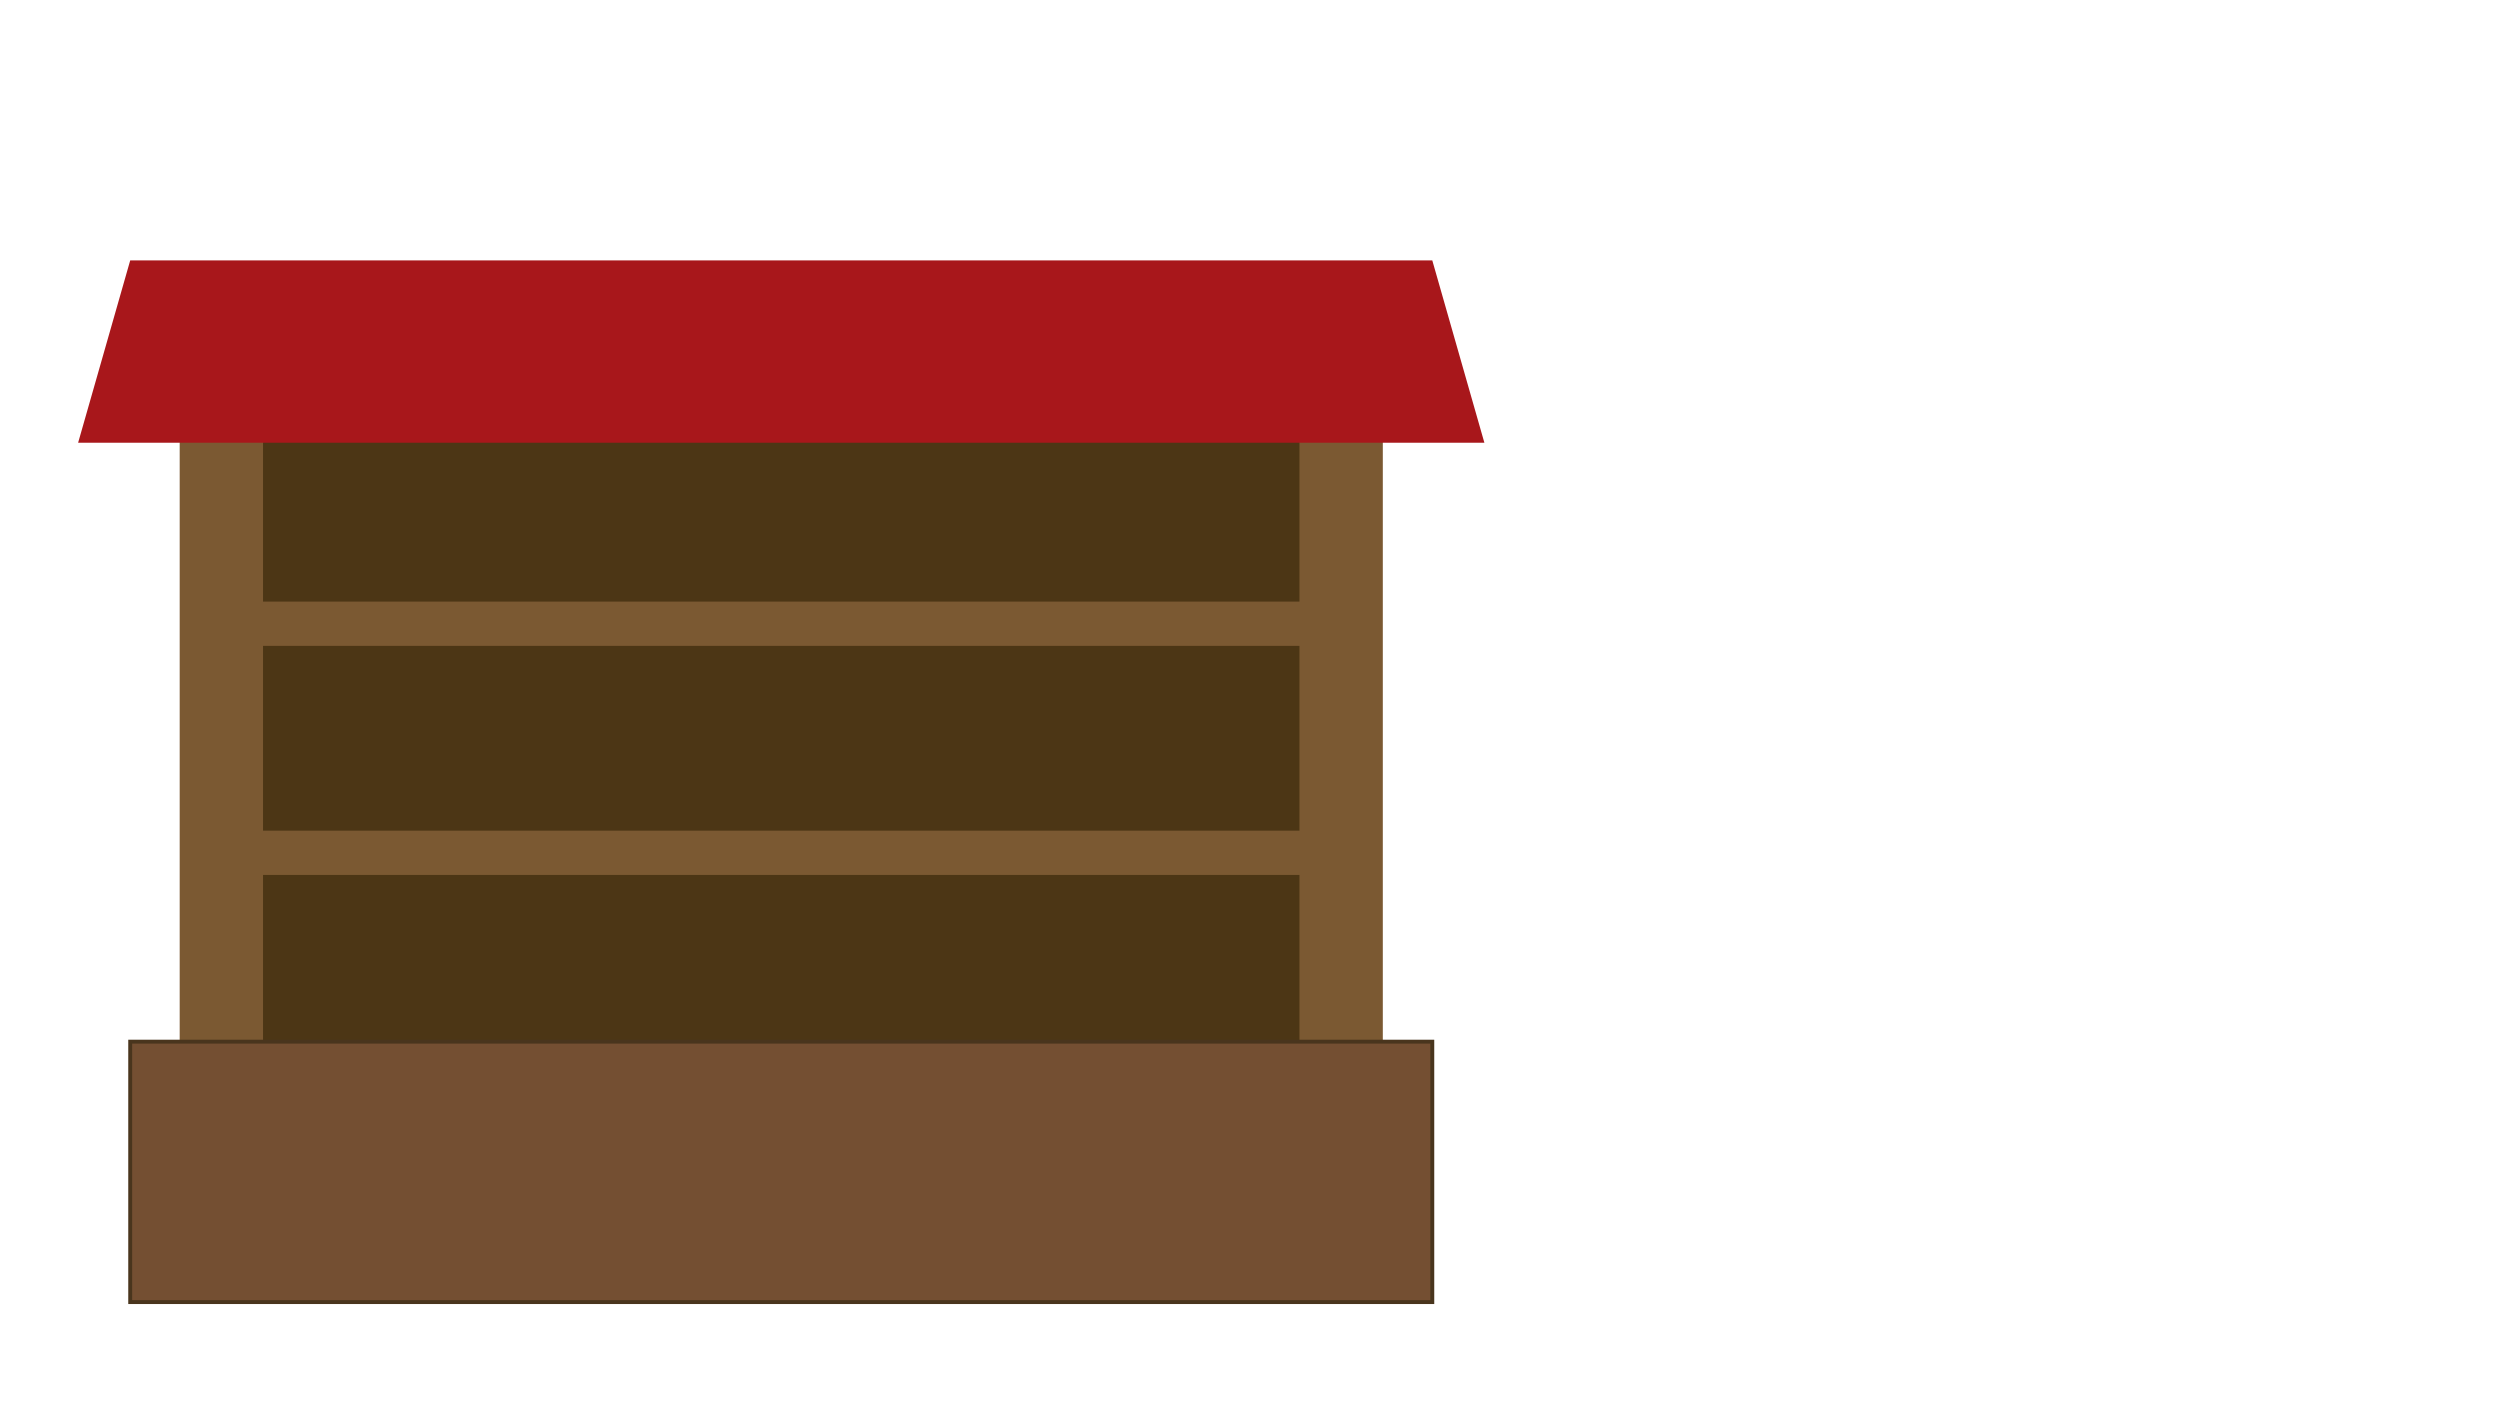
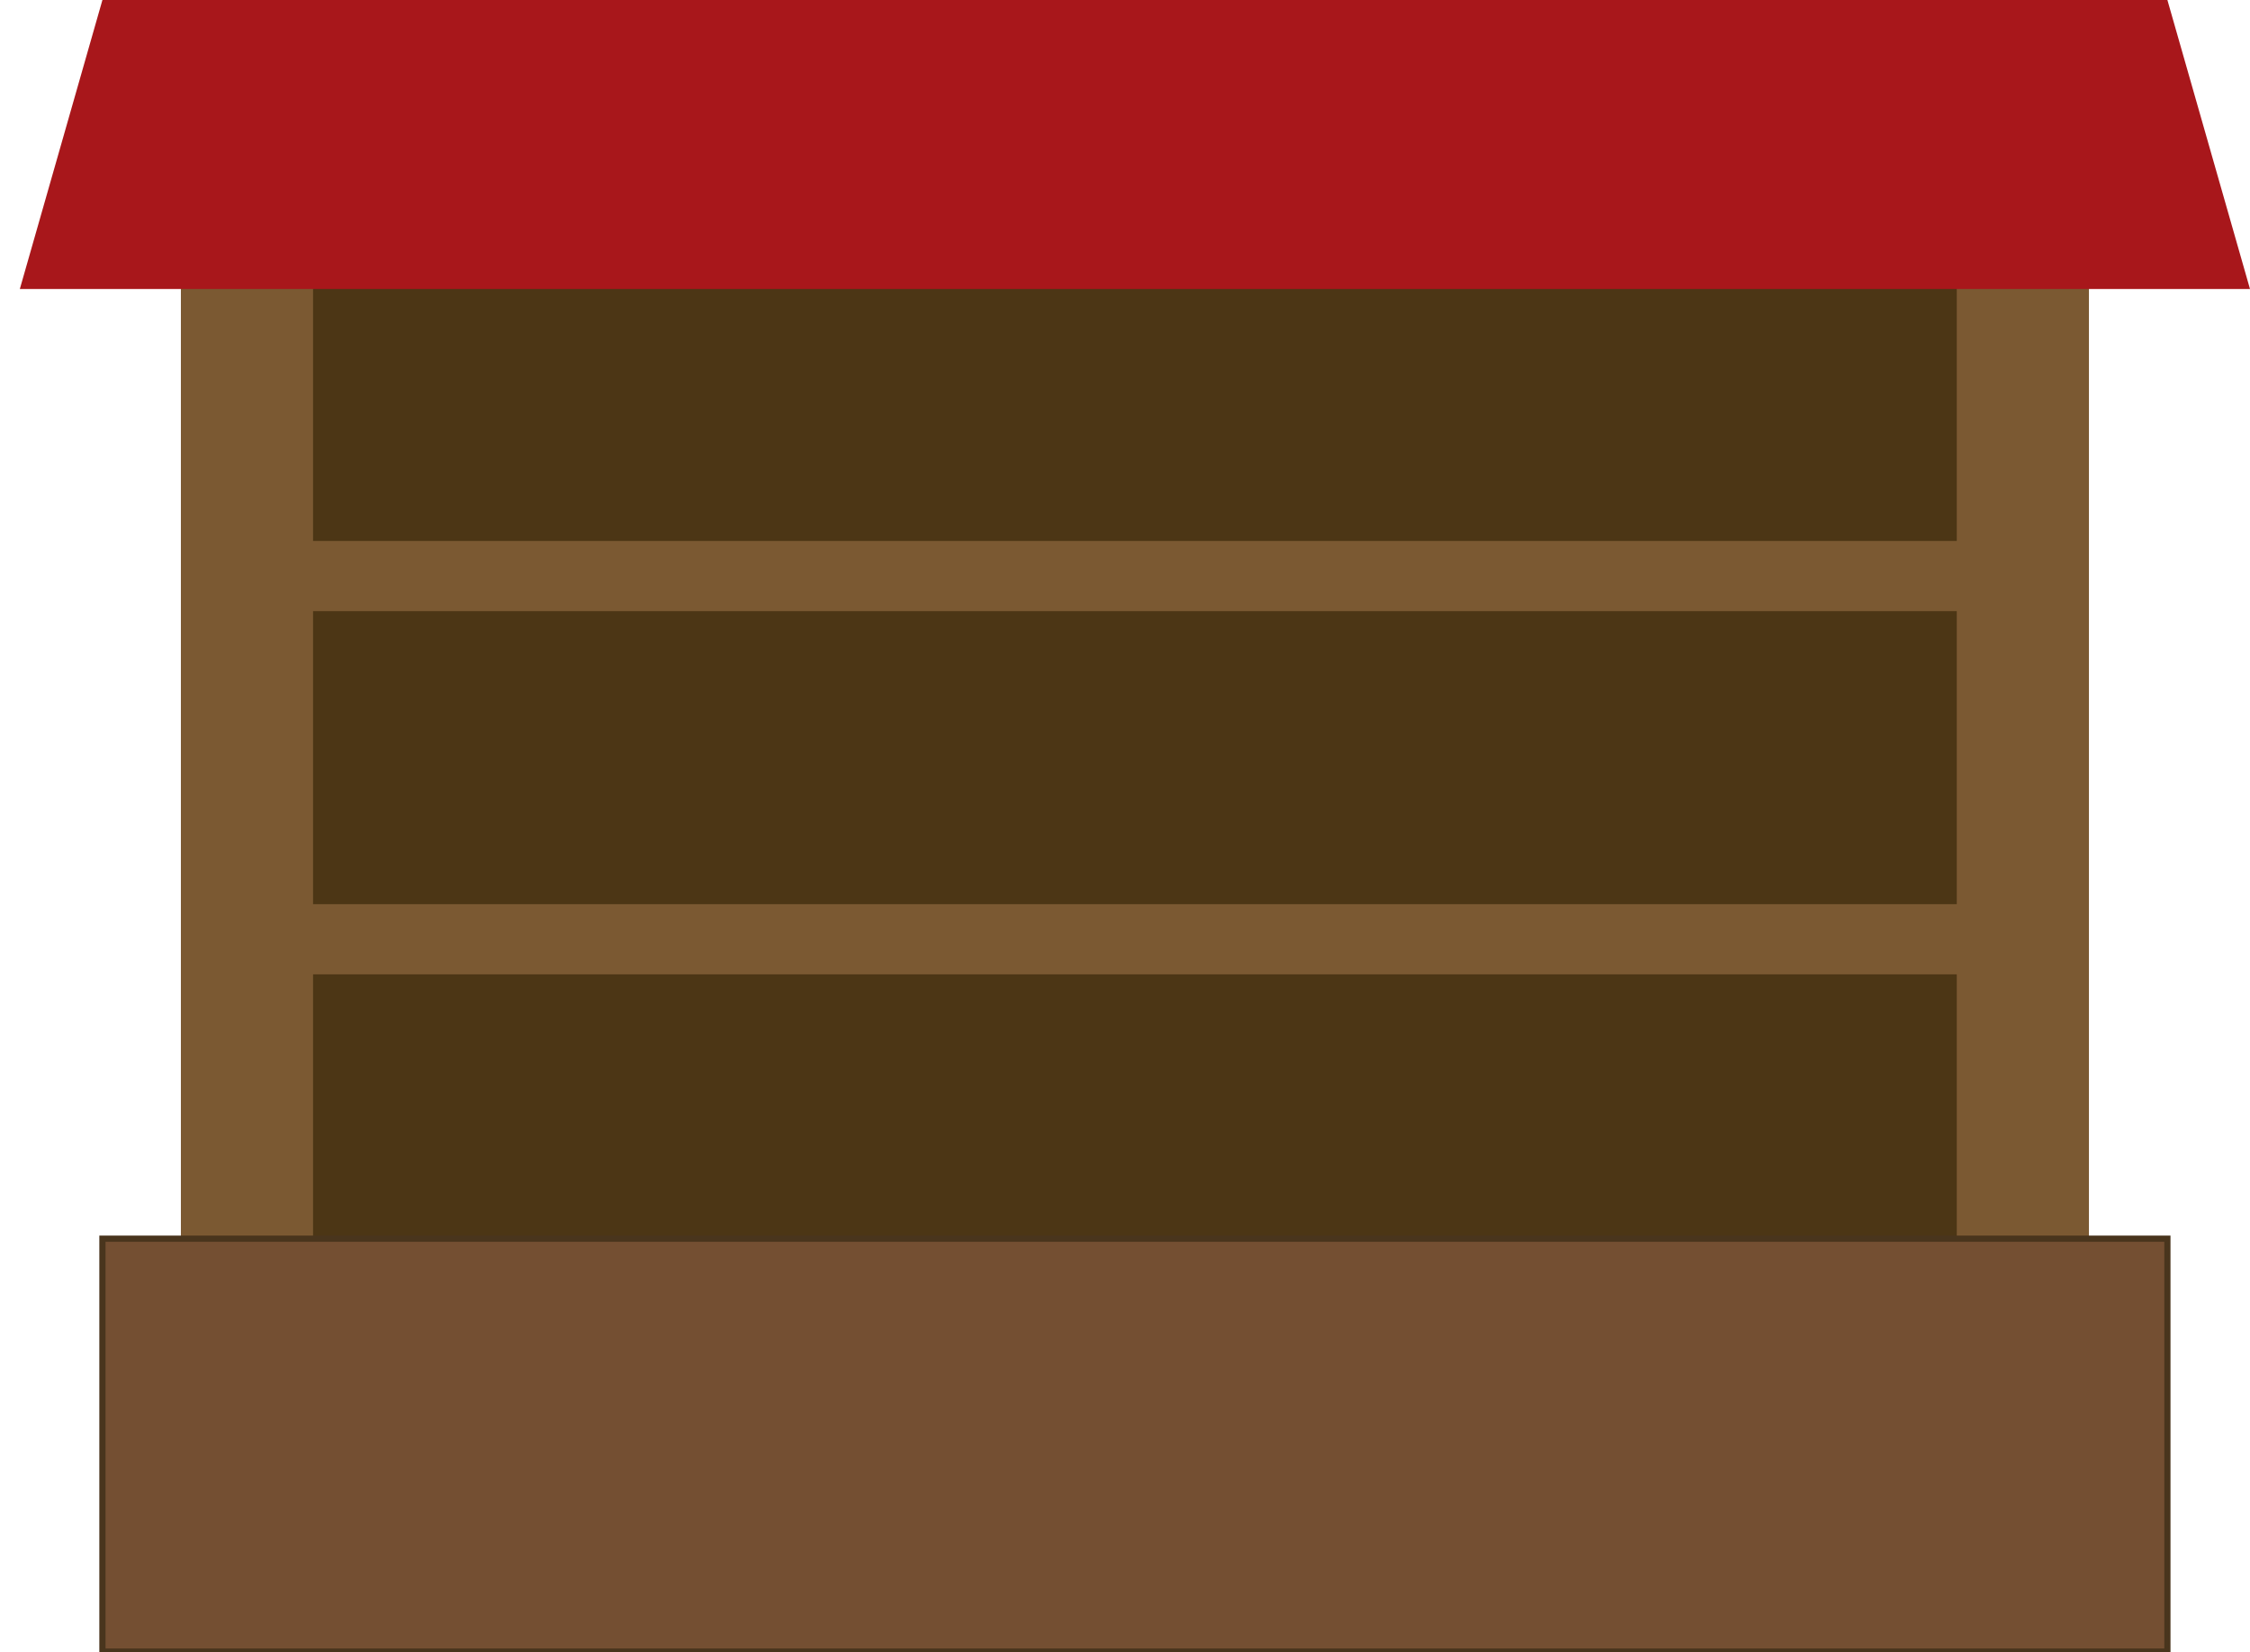
- <svg xmlns="http://www.w3.org/2000/svg" version="1.1" x="0px" y="0px" viewBox="0 0 1920 1080" style="enable-background:new 0 0 1920 1080;" xml:space="preserve">
+ <svg xmlns="http://www.w3.org/2000/svg" version="1.1" x="0px" y="0px" viewBox="0 0 1089.6 800" style="enable-background:new 0 0 1089.6 800;" xml:space="preserve">
  <style type="text/css">
	.st0{display:none;}
	.st1{display:inline;fill:#67C5D3;}
	.st2{fill:#4C3615;}
	.st3{fill:#7B5932;stroke:#7B5932;stroke-width:4;stroke-miterlimit:10;}
	.st4{fill:#744F32;stroke:#49351D;stroke-width:3;stroke-miterlimit:10;}
	.st5{fill:#A8171B;}
	.st6{display:inline;fill:#9EADBC;stroke:#477FAE;stroke-width:3;stroke-miterlimit:10;}
</style>
  <g id="Capa_4" class="st0">
-     <rect class="st1" width="1920" height="1080" />
+     <rect x="-50.4" y="-200" class="st1" width="1920" height="1080" />
  </g>
  <g id="Capa_2">
    <g id="Capa_3">
-       <rect x="152.1" y="283.1" class="st2" width="870.3" height="544.7" />
+       <rect x="101.7" y="83.1" class="st2" width="870.3" height="544.7" />
    </g>
-     <rect x="140" y="300" class="st3" width="60" height="613.9" />
-     <rect x="1000" y="300" class="st3" width="60" height="613.9" />
-     <rect x="100" y="800" class="st4" width="1000" height="200" />
-     <polygon class="st5" points="60,340 1140,340 1100,200 100,200  " />
-     <rect x="595.4" y="235.4" transform="matrix(-1.836970e-16 1 -1 -1.836970e-16 1265.435 44.5652)" class="st3" width="30" height="839.1" />
-     <rect x="574.6" y="59.4" transform="matrix(-1.836970e-16 1 -1 -1.836970e-16 1068.565 -110.5652)" class="st3" width="30" height="839.1" />
+     <rect x="89.6" y="100" class="st3" width="60" height="613.9" />
+     <rect x="949.6" y="100" class="st3" width="60" height="613.9" />
+     <rect x="49.6" y="600" class="st4" width="1000" height="200" />
+     <polygon class="st5" points="9.6,140 1089.6,140 1049.6,0 49.6,0  " />
+     <rect x="545" y="35.4" transform="matrix(-1.836970e-16 1 -1 -1.836970e-16 1015.043 -105.0435)" class="st3" width="30" height="839.1" />
+     <rect x="524.2" y="-140.6" transform="matrix(-1.836970e-16 1 -1 -1.836970e-16 818.1739 -260.1739)" class="st3" width="30" height="839.1" />
  </g>
  <g id="Capa_1" class="st0">
-     <rect y="1000" class="st6" width="1920" height="80" />
+     <rect x="-50.4" y="800" class="st6" width="1920" height="80" />
  </g>
</svg>
